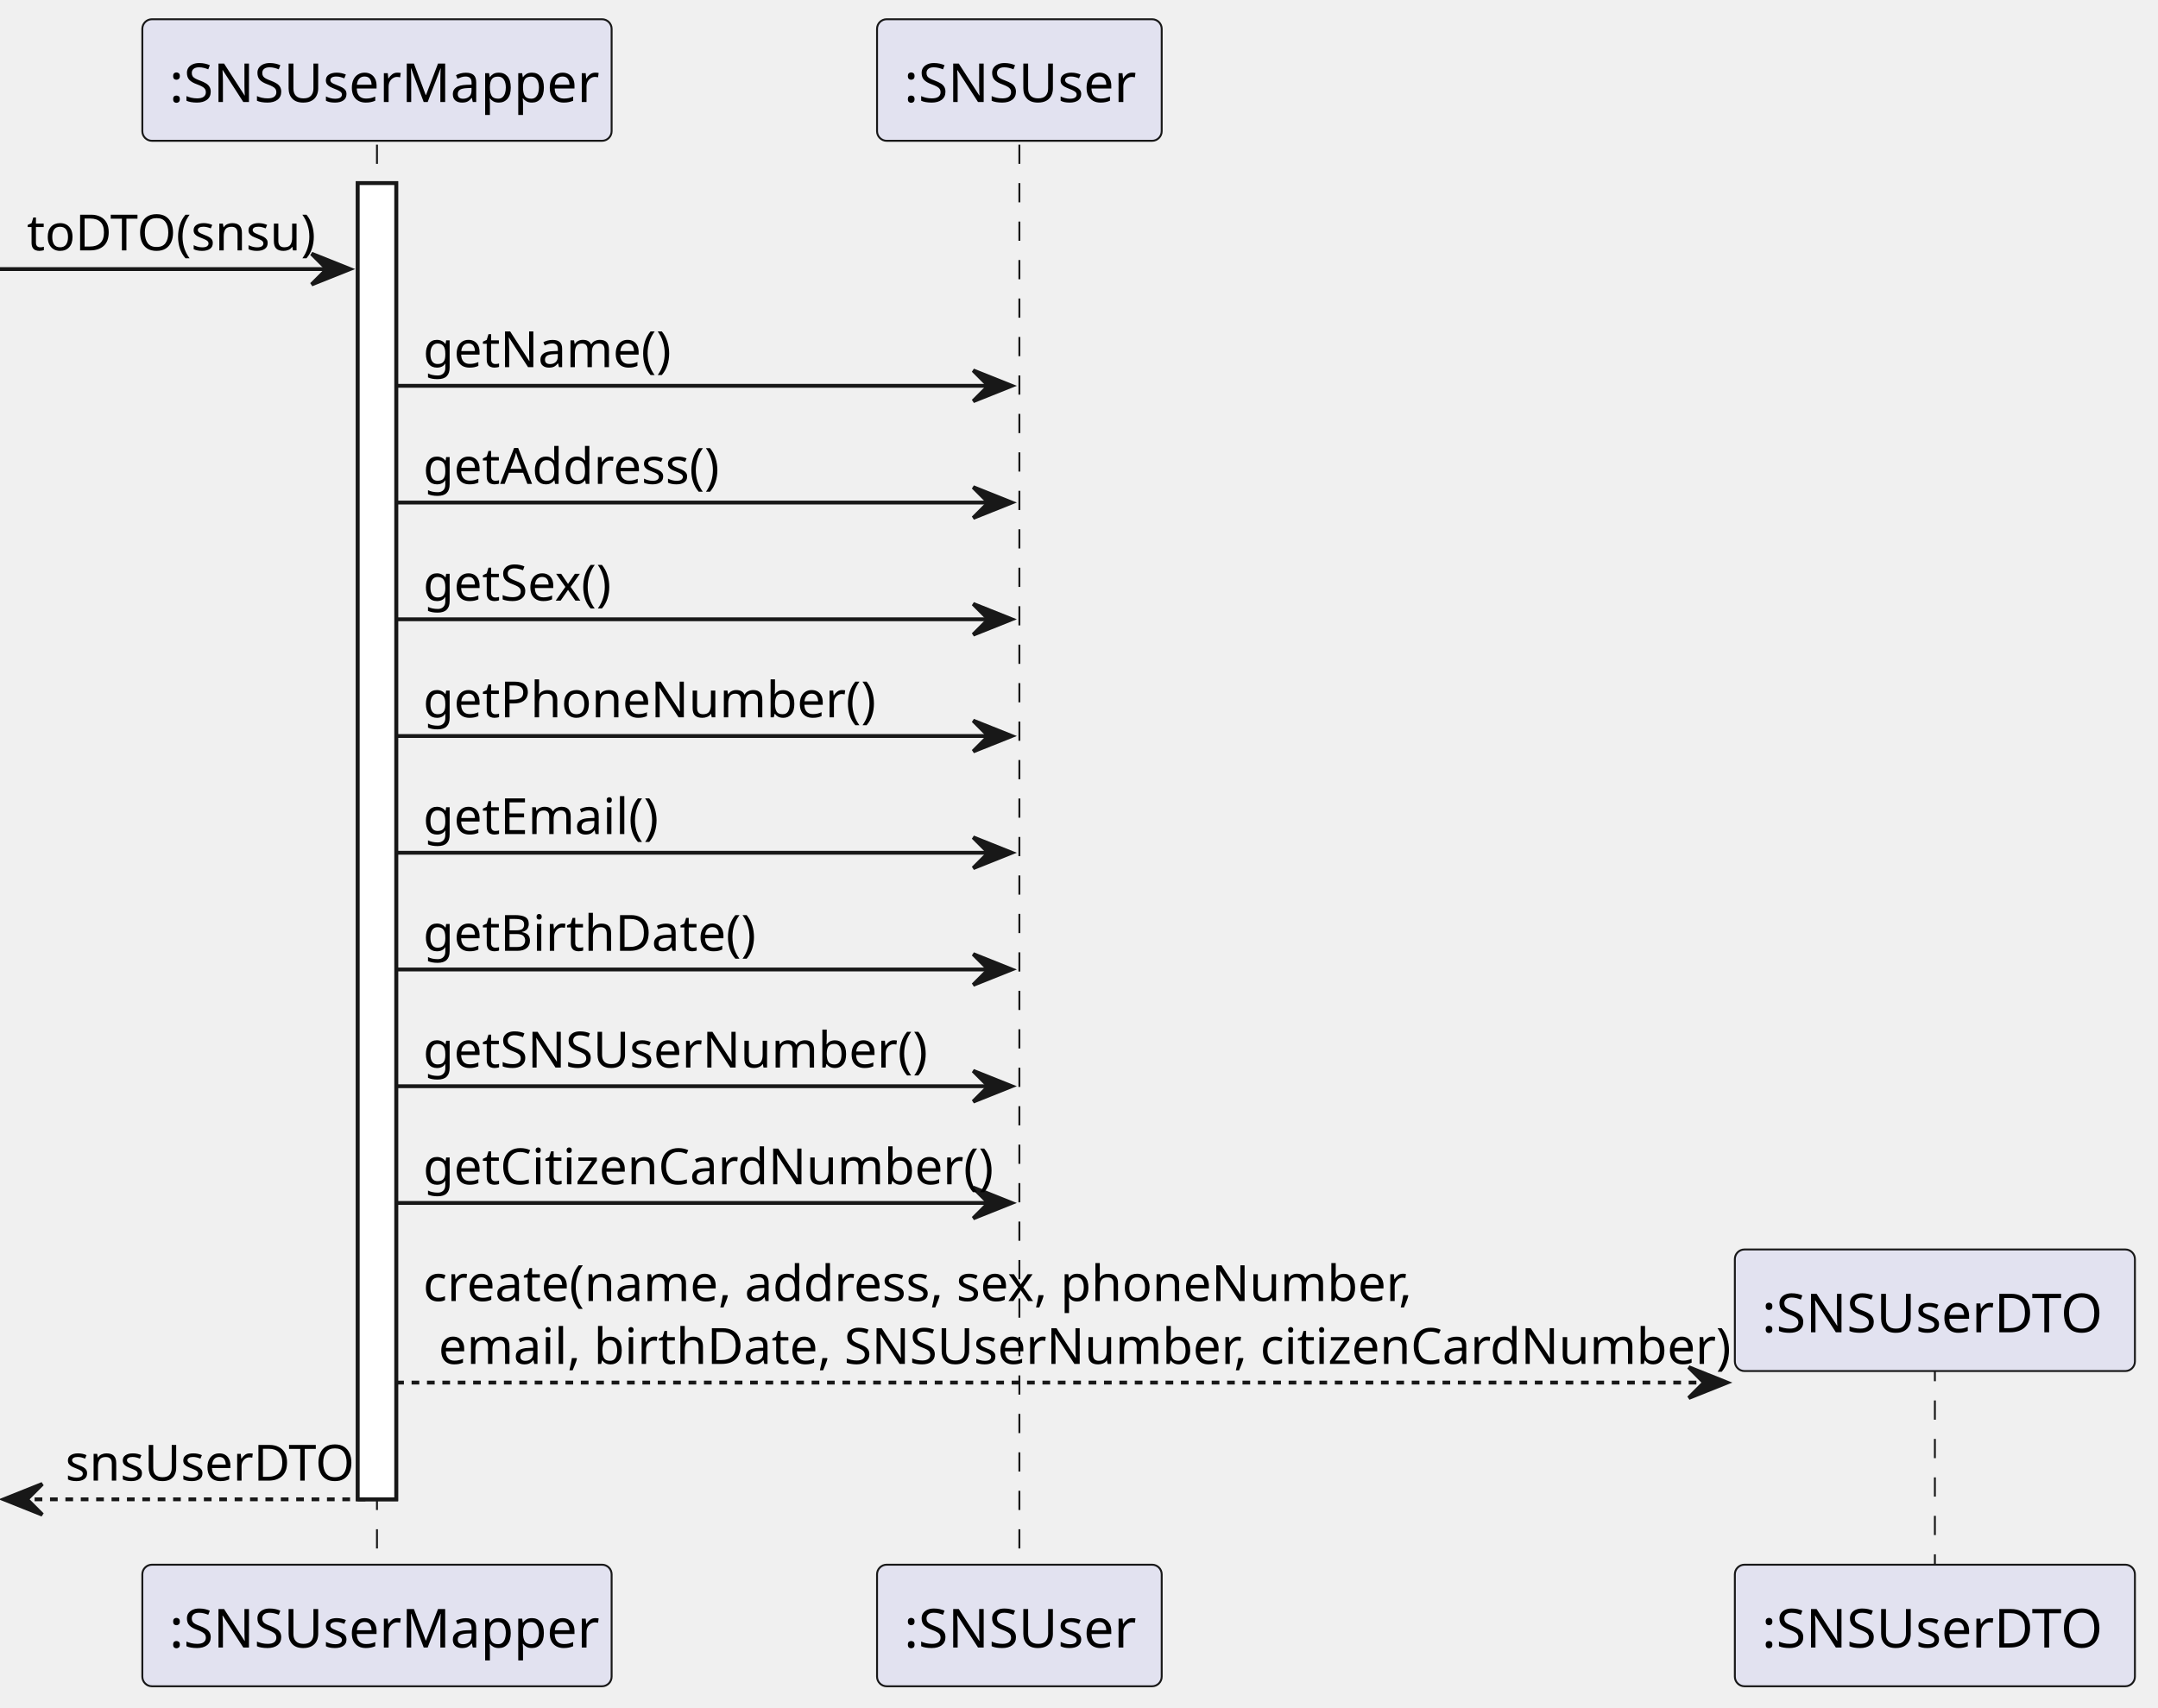
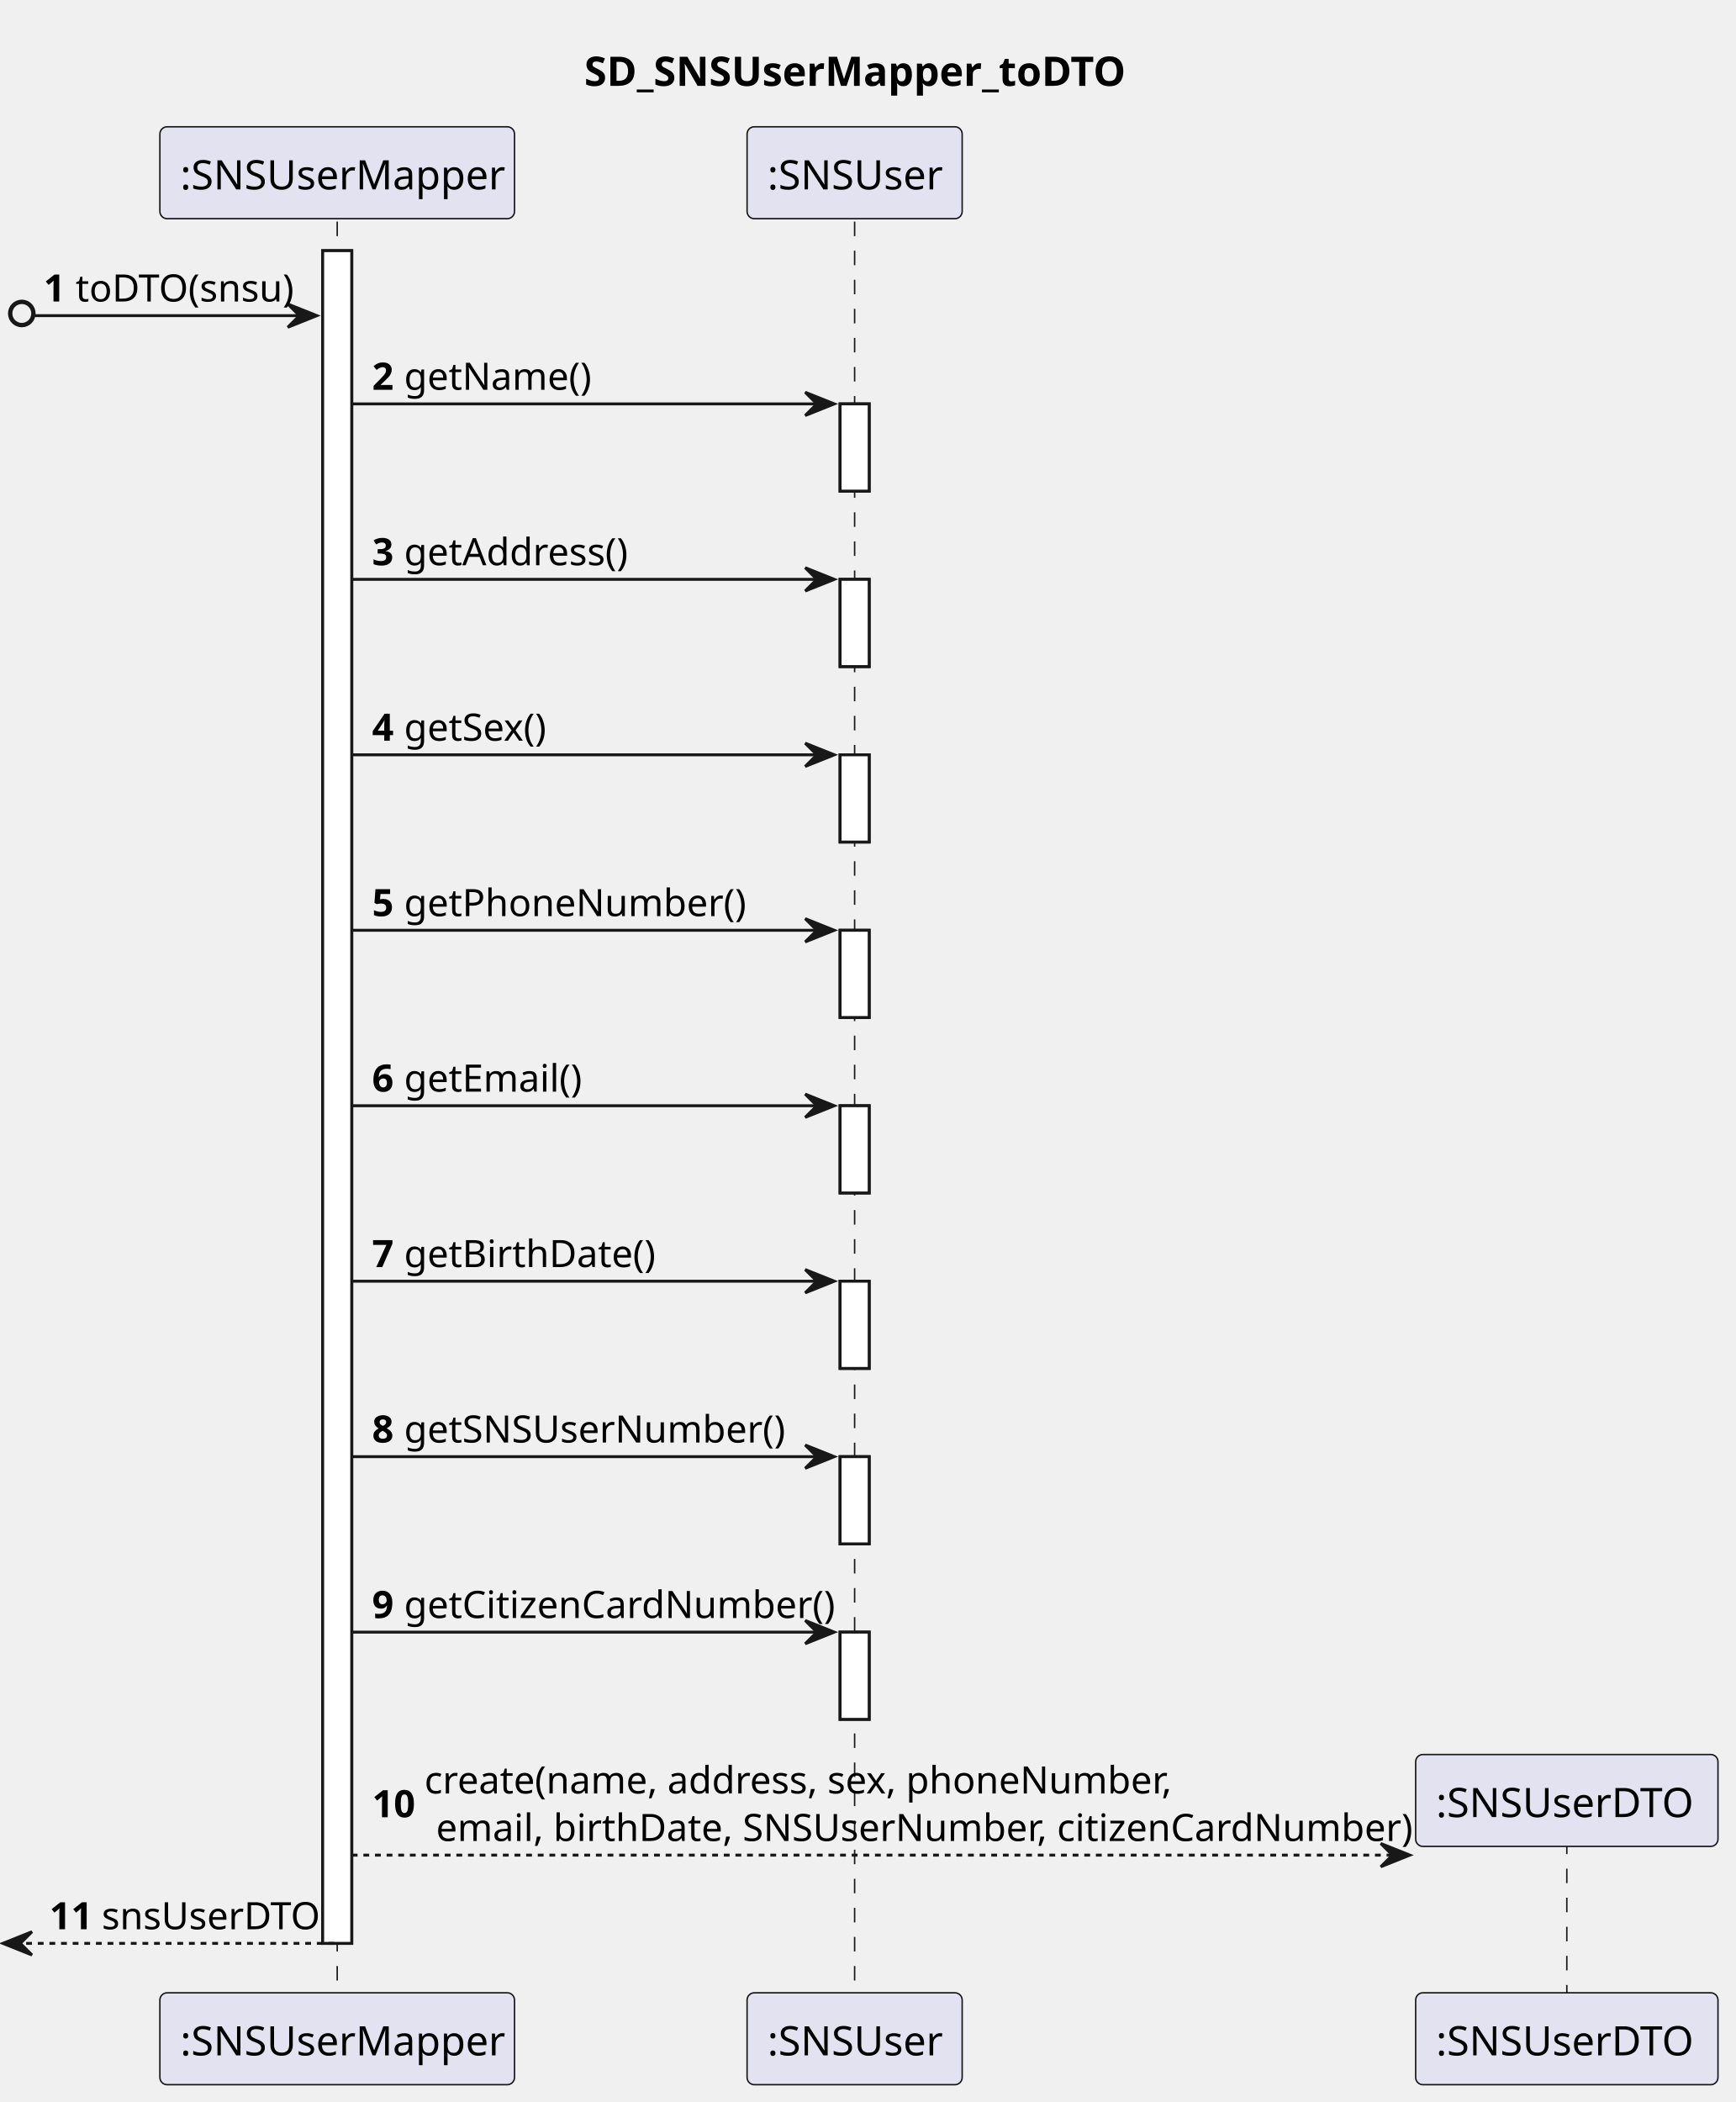
- <svg xmlns="http://www.w3.org/2000/svg" contentStyleType="text/css" height="444px" preserveAspectRatio="none" style="width:561px;height:444px;background:#FFFFFF;" version="1.1" viewBox="0 0 561 444" width="561px" zoomAndPan="magnify">
+ <svg xmlns="http://www.w3.org/2000/svg" contentStyleType="text/css" height="723px" preserveAspectRatio="none" style="width:597px;height:723px;background:#FFFFFF;" version="1.1" viewBox="0 0 597 723" width="597px" zoomAndPan="magnify">
  <defs />
  <g>
-     <rect fill="#FFFFFF" height="342.219" style="stroke:#181818;stroke-width:1.0;" width="10" x="93" y="47.609" />
-     <line style="stroke:#181818;stroke-width:0.5;stroke-dasharray:5.0,5.0;" x1="98" x2="98" y1="37.609" y2="407.828" />
-     <line style="stroke:#181818;stroke-width:0.5;stroke-dasharray:5.0,5.0;" x1="265" x2="265" y1="37.609" y2="407.828" />
-     <line style="stroke:#181818;stroke-width:0.5;stroke-dasharray:5.0,5.0;" x1="503" x2="503" y1="354.125" y2="407.828" />
-     <rect fill="#E2E2F0" height="31.609" rx="2.5" ry="2.5" style="stroke:#181818;stroke-width:0.5;" width="122" x="37" y="5" />
-     <text fill="#000000" font-family="sans-serif" font-size="14" lengthAdjust="spacing" textLength="108" x="44" y="26.533">:SNSUserMapper</text>
-     <rect fill="#E2E2F0" height="31.609" rx="2.5" ry="2.5" style="stroke:#181818;stroke-width:0.5;" width="122" x="37" y="406.828" />
-     <text fill="#000000" font-family="sans-serif" font-size="14" lengthAdjust="spacing" textLength="108" x="44" y="428.361">:SNSUserMapper</text>
-     <rect fill="#E2E2F0" height="31.609" rx="2.5" ry="2.5" style="stroke:#181818;stroke-width:0.5;" width="74" x="228" y="5" />
-     <text fill="#000000" font-family="sans-serif" font-size="14" lengthAdjust="spacing" textLength="60" x="235" y="26.533">:SNSUser</text>
-     <rect fill="#E2E2F0" height="31.609" rx="2.5" ry="2.5" style="stroke:#181818;stroke-width:0.5;" width="74" x="228" y="406.828" />
-     <text fill="#000000" font-family="sans-serif" font-size="14" lengthAdjust="spacing" textLength="60" x="235" y="428.361">:SNSUser</text>
-     <rect fill="#E2E2F0" height="31.609" rx="2.5" ry="2.5" style="stroke:#181818;stroke-width:0.5;" width="104" x="451" y="406.828" />
-     <text fill="#000000" font-family="sans-serif" font-size="14" lengthAdjust="spacing" textLength="90" x="458" y="428.361">:SNSUserDTO</text>
-     <rect fill="#FFFFFF" height="342.219" style="stroke:#181818;stroke-width:1.0;" width="10" x="93" y="47.609" />
-     <polygon fill="#181818" points="81,65.961,91,69.961,81,73.961,85,69.961" style="stroke:#181818;stroke-width:1.0;" />
-     <line style="stroke:#181818;stroke-width:1.0;" x1="0" x2="87" y1="69.961" y2="69.961" />
-     <text fill="#000000" font-family="sans-serif" font-size="13" lengthAdjust="spacing" textLength="73" x="7" y="65.105">toDTO(snsu)</text>
-     <polygon fill="#181818" points="253,96.312,263,100.312,253,104.312,257,100.312" style="stroke:#181818;stroke-width:1.0;" />
-     <line style="stroke:#181818;stroke-width:1.0;" x1="103" x2="259" y1="100.312" y2="100.312" />
-     <text fill="#000000" font-family="sans-serif" font-size="13" lengthAdjust="spacing" textLength="60" x="110" y="95.456">getName()</text>
-     <polygon fill="#181818" points="253,126.664,263,130.664,253,134.664,257,130.664" style="stroke:#181818;stroke-width:1.0;" />
-     <line style="stroke:#181818;stroke-width:1.0;" x1="103" x2="259" y1="130.664" y2="130.664" />
-     <text fill="#000000" font-family="sans-serif" font-size="13" lengthAdjust="spacing" textLength="74" x="110" y="125.808">getAddress()</text>
-     <polygon fill="#181818" points="253,157.016,263,161.016,253,165.016,257,161.016" style="stroke:#181818;stroke-width:1.0;" />
-     <line style="stroke:#181818;stroke-width:1.0;" x1="103" x2="259" y1="161.016" y2="161.016" />
-     <text fill="#000000" font-family="sans-serif" font-size="13" lengthAdjust="spacing" textLength="49" x="110" y="156.159">getSex()</text>
-     <polygon fill="#181818" points="253,187.367,263,191.367,253,195.367,257,191.367" style="stroke:#181818;stroke-width:1.0;" />
-     <line style="stroke:#181818;stroke-width:1.0;" x1="103" x2="259" y1="191.367" y2="191.367" />
-     <text fill="#000000" font-family="sans-serif" font-size="13" lengthAdjust="spacing" textLength="108" x="110" y="186.511">getPhoneNumber()</text>
-     <polygon fill="#181818" points="253,217.719,263,221.719,253,225.719,257,221.719" style="stroke:#181818;stroke-width:1.0;" />
-     <line style="stroke:#181818;stroke-width:1.0;" x1="103" x2="259" y1="221.719" y2="221.719" />
-     <text fill="#000000" font-family="sans-serif" font-size="13" lengthAdjust="spacing" textLength="59" x="110" y="216.862">getEmail()</text>
-     <polygon fill="#181818" points="253,248.07,263,252.07,253,256.07,257,252.07" style="stroke:#181818;stroke-width:1.0;" />
-     <line style="stroke:#181818;stroke-width:1.0;" x1="103" x2="259" y1="252.07" y2="252.07" />
-     <text fill="#000000" font-family="sans-serif" font-size="13" lengthAdjust="spacing" textLength="80" x="110" y="247.214">getBirthDate()</text>
-     <polygon fill="#181818" points="253,278.422,263,282.422,253,286.422,257,282.422" style="stroke:#181818;stroke-width:1.0;" />
-     <line style="stroke:#181818;stroke-width:1.0;" x1="103" x2="259" y1="282.422" y2="282.422" />
-     <text fill="#000000" font-family="sans-serif" font-size="13" lengthAdjust="spacing" textLength="125" x="110" y="277.565">getSNSUserNumber()</text>
-     <polygon fill="#181818" points="253,308.773,263,312.773,253,316.773,257,312.773" style="stroke:#181818;stroke-width:1.0;" />
-     <line style="stroke:#181818;stroke-width:1.0;" x1="103" x2="259" y1="312.773" y2="312.773" />
-     <text fill="#000000" font-family="sans-serif" font-size="13" lengthAdjust="spacing" textLength="138" x="110" y="307.917">getCitizenCardNumber()</text>
-     <polygon fill="#181818" points="439,355.477,449,359.477,439,363.477,443,359.477" style="stroke:#181818;stroke-width:1.0;" />
-     <line style="stroke:#181818;stroke-width:1.0;stroke-dasharray:2.0,2.0;" x1="103" x2="445" y1="359.477" y2="359.477" />
-     <text fill="#000000" font-family="sans-serif" font-size="13" lengthAdjust="spacing" textLength="247" x="110" y="338.269">create(name, address, sex, phoneNumber,</text>
-     <text fill="#000000" font-family="sans-serif" font-size="13" lengthAdjust="spacing" textLength="320" x="114" y="354.62">email, birthDate, SNSUserNumber, citizenCardNumber)</text>
-     <rect fill="#E2E2F0" height="31.609" rx="2.5" ry="2.5" style="stroke:#181818;stroke-width:0.5;" width="104" x="451" y="324.867" />
-     <text fill="#000000" font-family="sans-serif" font-size="14" lengthAdjust="spacing" textLength="90" x="458" y="346.4">:SNSUserDTO</text>
-     <polygon fill="#181818" points="11,385.828,1,389.828,11,393.828,7,389.828" style="stroke:#181818;stroke-width:1.0;" />
-     <line style="stroke:#181818;stroke-width:1.0;stroke-dasharray:2.0,2.0;" x1="5" x2="97" y1="389.828" y2="389.828" />
-     <text fill="#000000" font-family="sans-serif" font-size="13" lengthAdjust="spacing" textLength="74" x="17" y="384.972">snsUserDTO</text>
+     <rect height="27.609" style="stroke:#00000000;stroke-width:1.0;fill:none;" width="203" x="196" y="10" />
+     <text fill="#000000" font-family="sans-serif" font-size="14" font-weight="bold" lengthAdjust="spacing" textLength="193" x="201" y="29.533">SD_SNSUserMapper_toDTO</text>
+     <rect fill="#FFFFFF" height="582.219" style="stroke:#181818;stroke-width:1.0;" width="10" x="111" y="86.219" />
+     <rect fill="#FFFFFF" height="30" style="stroke:#181818;stroke-width:1.0;" width="10" x="289" y="138.922" />
+     <rect fill="#FFFFFF" height="30" style="stroke:#181818;stroke-width:1.0;" width="10" x="289" y="199.273" />
+     <rect fill="#FFFFFF" height="30" style="stroke:#181818;stroke-width:1.0;" width="10" x="289" y="259.625" />
+     <rect fill="#FFFFFF" height="30" style="stroke:#181818;stroke-width:1.0;" width="10" x="289" y="319.977" />
+     <rect fill="#FFFFFF" height="30" style="stroke:#181818;stroke-width:1.0;" width="10" x="289" y="380.328" />
+     <rect fill="#FFFFFF" height="30" style="stroke:#181818;stroke-width:1.0;" width="10" x="289" y="440.68" />
+     <rect fill="#FFFFFF" height="30" style="stroke:#181818;stroke-width:1.0;" width="10" x="289" y="501.031" />
+     <rect fill="#FFFFFF" height="30" style="stroke:#181818;stroke-width:1.0;" width="10" x="289" y="561.383" />
+     <line style="stroke:#181818;stroke-width:0.5;stroke-dasharray:5.0,5.0;" x1="116" x2="116" y1="76.219" y2="686.438" />
+     <line style="stroke:#181818;stroke-width:0.5;stroke-dasharray:5.0,5.0;" x1="294" x2="294" y1="76.219" y2="686.438" />
+     <line style="stroke:#181818;stroke-width:0.5;stroke-dasharray:5.0,5.0;" x1="539" x2="539" y1="632.734" y2="686.438" />
+     <rect fill="#E2E2F0" height="31.609" rx="2.5" ry="2.5" style="stroke:#181818;stroke-width:0.5;" width="122" x="55" y="43.609" />
+     <text fill="#000000" font-family="sans-serif" font-size="14" lengthAdjust="spacing" textLength="108" x="62" y="65.143">:SNSUserMapper</text>
+     <rect fill="#E2E2F0" height="31.609" rx="2.5" ry="2.5" style="stroke:#181818;stroke-width:0.5;" width="122" x="55" y="685.438" />
+     <text fill="#000000" font-family="sans-serif" font-size="14" lengthAdjust="spacing" textLength="108" x="62" y="706.971">:SNSUserMapper</text>
+     <rect fill="#E2E2F0" height="31.609" rx="2.5" ry="2.5" style="stroke:#181818;stroke-width:0.5;" width="74" x="257" y="43.609" />
+     <text fill="#000000" font-family="sans-serif" font-size="14" lengthAdjust="spacing" textLength="60" x="264" y="65.143">:SNSUser</text>
+     <rect fill="#E2E2F0" height="31.609" rx="2.5" ry="2.5" style="stroke:#181818;stroke-width:0.5;" width="74" x="257" y="685.438" />
+     <text fill="#000000" font-family="sans-serif" font-size="14" lengthAdjust="spacing" textLength="60" x="264" y="706.971">:SNSUser</text>
+     <rect fill="#E2E2F0" height="31.609" rx="2.5" ry="2.5" style="stroke:#181818;stroke-width:0.5;" width="104" x="487" y="685.438" />
+     <text fill="#000000" font-family="sans-serif" font-size="14" lengthAdjust="spacing" textLength="90" x="494" y="706.971">:SNSUserDTO</text>
+     <rect fill="#FFFFFF" height="582.219" style="stroke:#181818;stroke-width:1.0;" width="10" x="111" y="86.219" />
+     <rect fill="#FFFFFF" height="30" style="stroke:#181818;stroke-width:1.0;" width="10" x="289" y="138.922" />
+     <rect fill="#FFFFFF" height="30" style="stroke:#181818;stroke-width:1.0;" width="10" x="289" y="199.273" />
+     <rect fill="#FFFFFF" height="30" style="stroke:#181818;stroke-width:1.0;" width="10" x="289" y="259.625" />
+     <rect fill="#FFFFFF" height="30" style="stroke:#181818;stroke-width:1.0;" width="10" x="289" y="319.977" />
+     <rect fill="#FFFFFF" height="30" style="stroke:#181818;stroke-width:1.0;" width="10" x="289" y="380.328" />
+     <rect fill="#FFFFFF" height="30" style="stroke:#181818;stroke-width:1.0;" width="10" x="289" y="440.68" />
+     <rect fill="#FFFFFF" height="30" style="stroke:#181818;stroke-width:1.0;" width="10" x="289" y="501.031" />
+     <rect fill="#FFFFFF" height="30" style="stroke:#181818;stroke-width:1.0;" width="10" x="289" y="561.383" />
+     <ellipse cx="7.5" cy="107.82" fill="none" rx="4" ry="4" style="stroke:#181818;stroke-width:1.5;" />
+     <polygon fill="#181818" points="99,104.57,109,108.57,99,112.57,103,108.57" style="stroke:#181818;stroke-width:1.0;" />
+     <line style="stroke:#181818;stroke-width:1.0;" x1="12" x2="105" y1="108.57" y2="108.57" />
+     <text fill="#000000" font-family="sans-serif" font-size="13" font-weight="bold" lengthAdjust="spacing" textLength="7" x="15" y="103.714">1</text>
+     <text fill="#000000" font-family="sans-serif" font-size="13" lengthAdjust="spacing" textLength="73" x="26" y="103.714">toDTO(snsu)</text>
+     <polygon fill="#181818" points="277,134.922,287,138.922,277,142.922,281,138.922" style="stroke:#181818;stroke-width:1.0;" />
+     <line style="stroke:#181818;stroke-width:1.0;" x1="121" x2="283" y1="138.922" y2="138.922" />
+     <text fill="#000000" font-family="sans-serif" font-size="13" font-weight="bold" lengthAdjust="spacing" textLength="7" x="128" y="134.065">2</text>
+     <text fill="#000000" font-family="sans-serif" font-size="13" lengthAdjust="spacing" textLength="60" x="139" y="134.065">getName()</text>
+     <polygon fill="#181818" points="277,195.273,287,199.273,277,203.273,281,199.273" style="stroke:#181818;stroke-width:1.0;" />
+     <line style="stroke:#181818;stroke-width:1.0;" x1="121" x2="283" y1="199.273" y2="199.273" />
+     <text fill="#000000" font-family="sans-serif" font-size="13" font-weight="bold" lengthAdjust="spacing" textLength="7" x="128" y="194.417">3</text>
+     <text fill="#000000" font-family="sans-serif" font-size="13" lengthAdjust="spacing" textLength="74" x="139" y="194.417">getAddress()</text>
+     <polygon fill="#181818" points="277,255.625,287,259.625,277,263.625,281,259.625" style="stroke:#181818;stroke-width:1.0;" />
+     <line style="stroke:#181818;stroke-width:1.0;" x1="121" x2="283" y1="259.625" y2="259.625" />
+     <text fill="#000000" font-family="sans-serif" font-size="13" font-weight="bold" lengthAdjust="spacing" textLength="7" x="128" y="254.769">4</text>
+     <text fill="#000000" font-family="sans-serif" font-size="13" lengthAdjust="spacing" textLength="49" x="139" y="254.769">getSex()</text>
+     <polygon fill="#181818" points="277,315.977,287,319.977,277,323.977,281,319.977" style="stroke:#181818;stroke-width:1.0;" />
+     <line style="stroke:#181818;stroke-width:1.0;" x1="121" x2="283" y1="319.977" y2="319.977" />
+     <text fill="#000000" font-family="sans-serif" font-size="13" font-weight="bold" lengthAdjust="spacing" textLength="7" x="128" y="315.12">5</text>
+     <text fill="#000000" font-family="sans-serif" font-size="13" lengthAdjust="spacing" textLength="108" x="139" y="315.12">getPhoneNumber()</text>
+     <polygon fill="#181818" points="277,376.328,287,380.328,277,384.328,281,380.328" style="stroke:#181818;stroke-width:1.0;" />
+     <line style="stroke:#181818;stroke-width:1.0;" x1="121" x2="283" y1="380.328" y2="380.328" />
+     <text fill="#000000" font-family="sans-serif" font-size="13" font-weight="bold" lengthAdjust="spacing" textLength="7" x="128" y="375.472">6</text>
+     <text fill="#000000" font-family="sans-serif" font-size="13" lengthAdjust="spacing" textLength="59" x="139" y="375.472">getEmail()</text>
+     <polygon fill="#181818" points="277,436.68,287,440.68,277,444.68,281,440.68" style="stroke:#181818;stroke-width:1.0;" />
+     <line style="stroke:#181818;stroke-width:1.0;" x1="121" x2="283" y1="440.68" y2="440.68" />
+     <text fill="#000000" font-family="sans-serif" font-size="13" font-weight="bold" lengthAdjust="spacing" textLength="7" x="128" y="435.823">7</text>
+     <text fill="#000000" font-family="sans-serif" font-size="13" lengthAdjust="spacing" textLength="80" x="139" y="435.823">getBirthDate()</text>
+     <polygon fill="#181818" points="277,497.031,287,501.031,277,505.031,281,501.031" style="stroke:#181818;stroke-width:1.0;" />
+     <line style="stroke:#181818;stroke-width:1.0;" x1="121" x2="283" y1="501.031" y2="501.031" />
+     <text fill="#000000" font-family="sans-serif" font-size="13" font-weight="bold" lengthAdjust="spacing" textLength="7" x="128" y="496.175">8</text>
+     <text fill="#000000" font-family="sans-serif" font-size="13" lengthAdjust="spacing" textLength="125" x="139" y="496.175">getSNSUserNumber()</text>
+     <polygon fill="#181818" points="277,557.383,287,561.383,277,565.383,281,561.383" style="stroke:#181818;stroke-width:1.0;" />
+     <line style="stroke:#181818;stroke-width:1.0;" x1="121" x2="283" y1="561.383" y2="561.383" />
+     <text fill="#000000" font-family="sans-serif" font-size="13" font-weight="bold" lengthAdjust="spacing" textLength="7" x="128" y="556.526">9</text>
+     <text fill="#000000" font-family="sans-serif" font-size="13" lengthAdjust="spacing" textLength="138" x="139" y="556.526">getCitizenCardNumber()</text>
+     <polygon fill="#181818" points="475,634.086,485,638.086,475,642.086,479,638.086" style="stroke:#181818;stroke-width:1.0;" />
+     <line style="stroke:#181818;stroke-width:1.0;stroke-dasharray:2.0,2.0;" x1="121" x2="481" y1="638.086" y2="638.086" />
+     <text fill="#000000" font-family="sans-serif" font-size="13" font-weight="bold" lengthAdjust="spacing" textLength="14" x="128" y="625.054">10</text>
+     <text fill="#000000" font-family="sans-serif" font-size="13" lengthAdjust="spacing" textLength="247" x="146" y="616.878">create(name, address, sex, phoneNumber,</text>
+     <text fill="#000000" font-family="sans-serif" font-size="13" lengthAdjust="spacing" textLength="320" x="150" y="633.23">email, birthDate, SNSUserNumber, citizenCardNumber)</text>
+     <rect fill="#E2E2F0" height="31.609" rx="2.5" ry="2.5" style="stroke:#181818;stroke-width:0.5;" width="104" x="487" y="603.477" />
+     <text fill="#000000" font-family="sans-serif" font-size="14" lengthAdjust="spacing" textLength="90" x="494" y="625.01">:SNSUserDTO</text>
+     <polygon fill="#181818" points="11,664.438,1,668.438,11,672.438,7,668.438" style="stroke:#181818;stroke-width:1.0;" />
+     <line style="stroke:#181818;stroke-width:1.0;stroke-dasharray:2.0,2.0;" x1="5" x2="115" y1="668.438" y2="668.438" />
+     <text fill="#000000" font-family="sans-serif" font-size="13" font-weight="bold" lengthAdjust="spacing" textLength="14" x="17" y="663.581">11</text>
+     <text fill="#000000" font-family="sans-serif" font-size="13" lengthAdjust="spacing" textLength="74" x="35" y="663.581">snsUserDTO</text>
  </g>
</svg>
